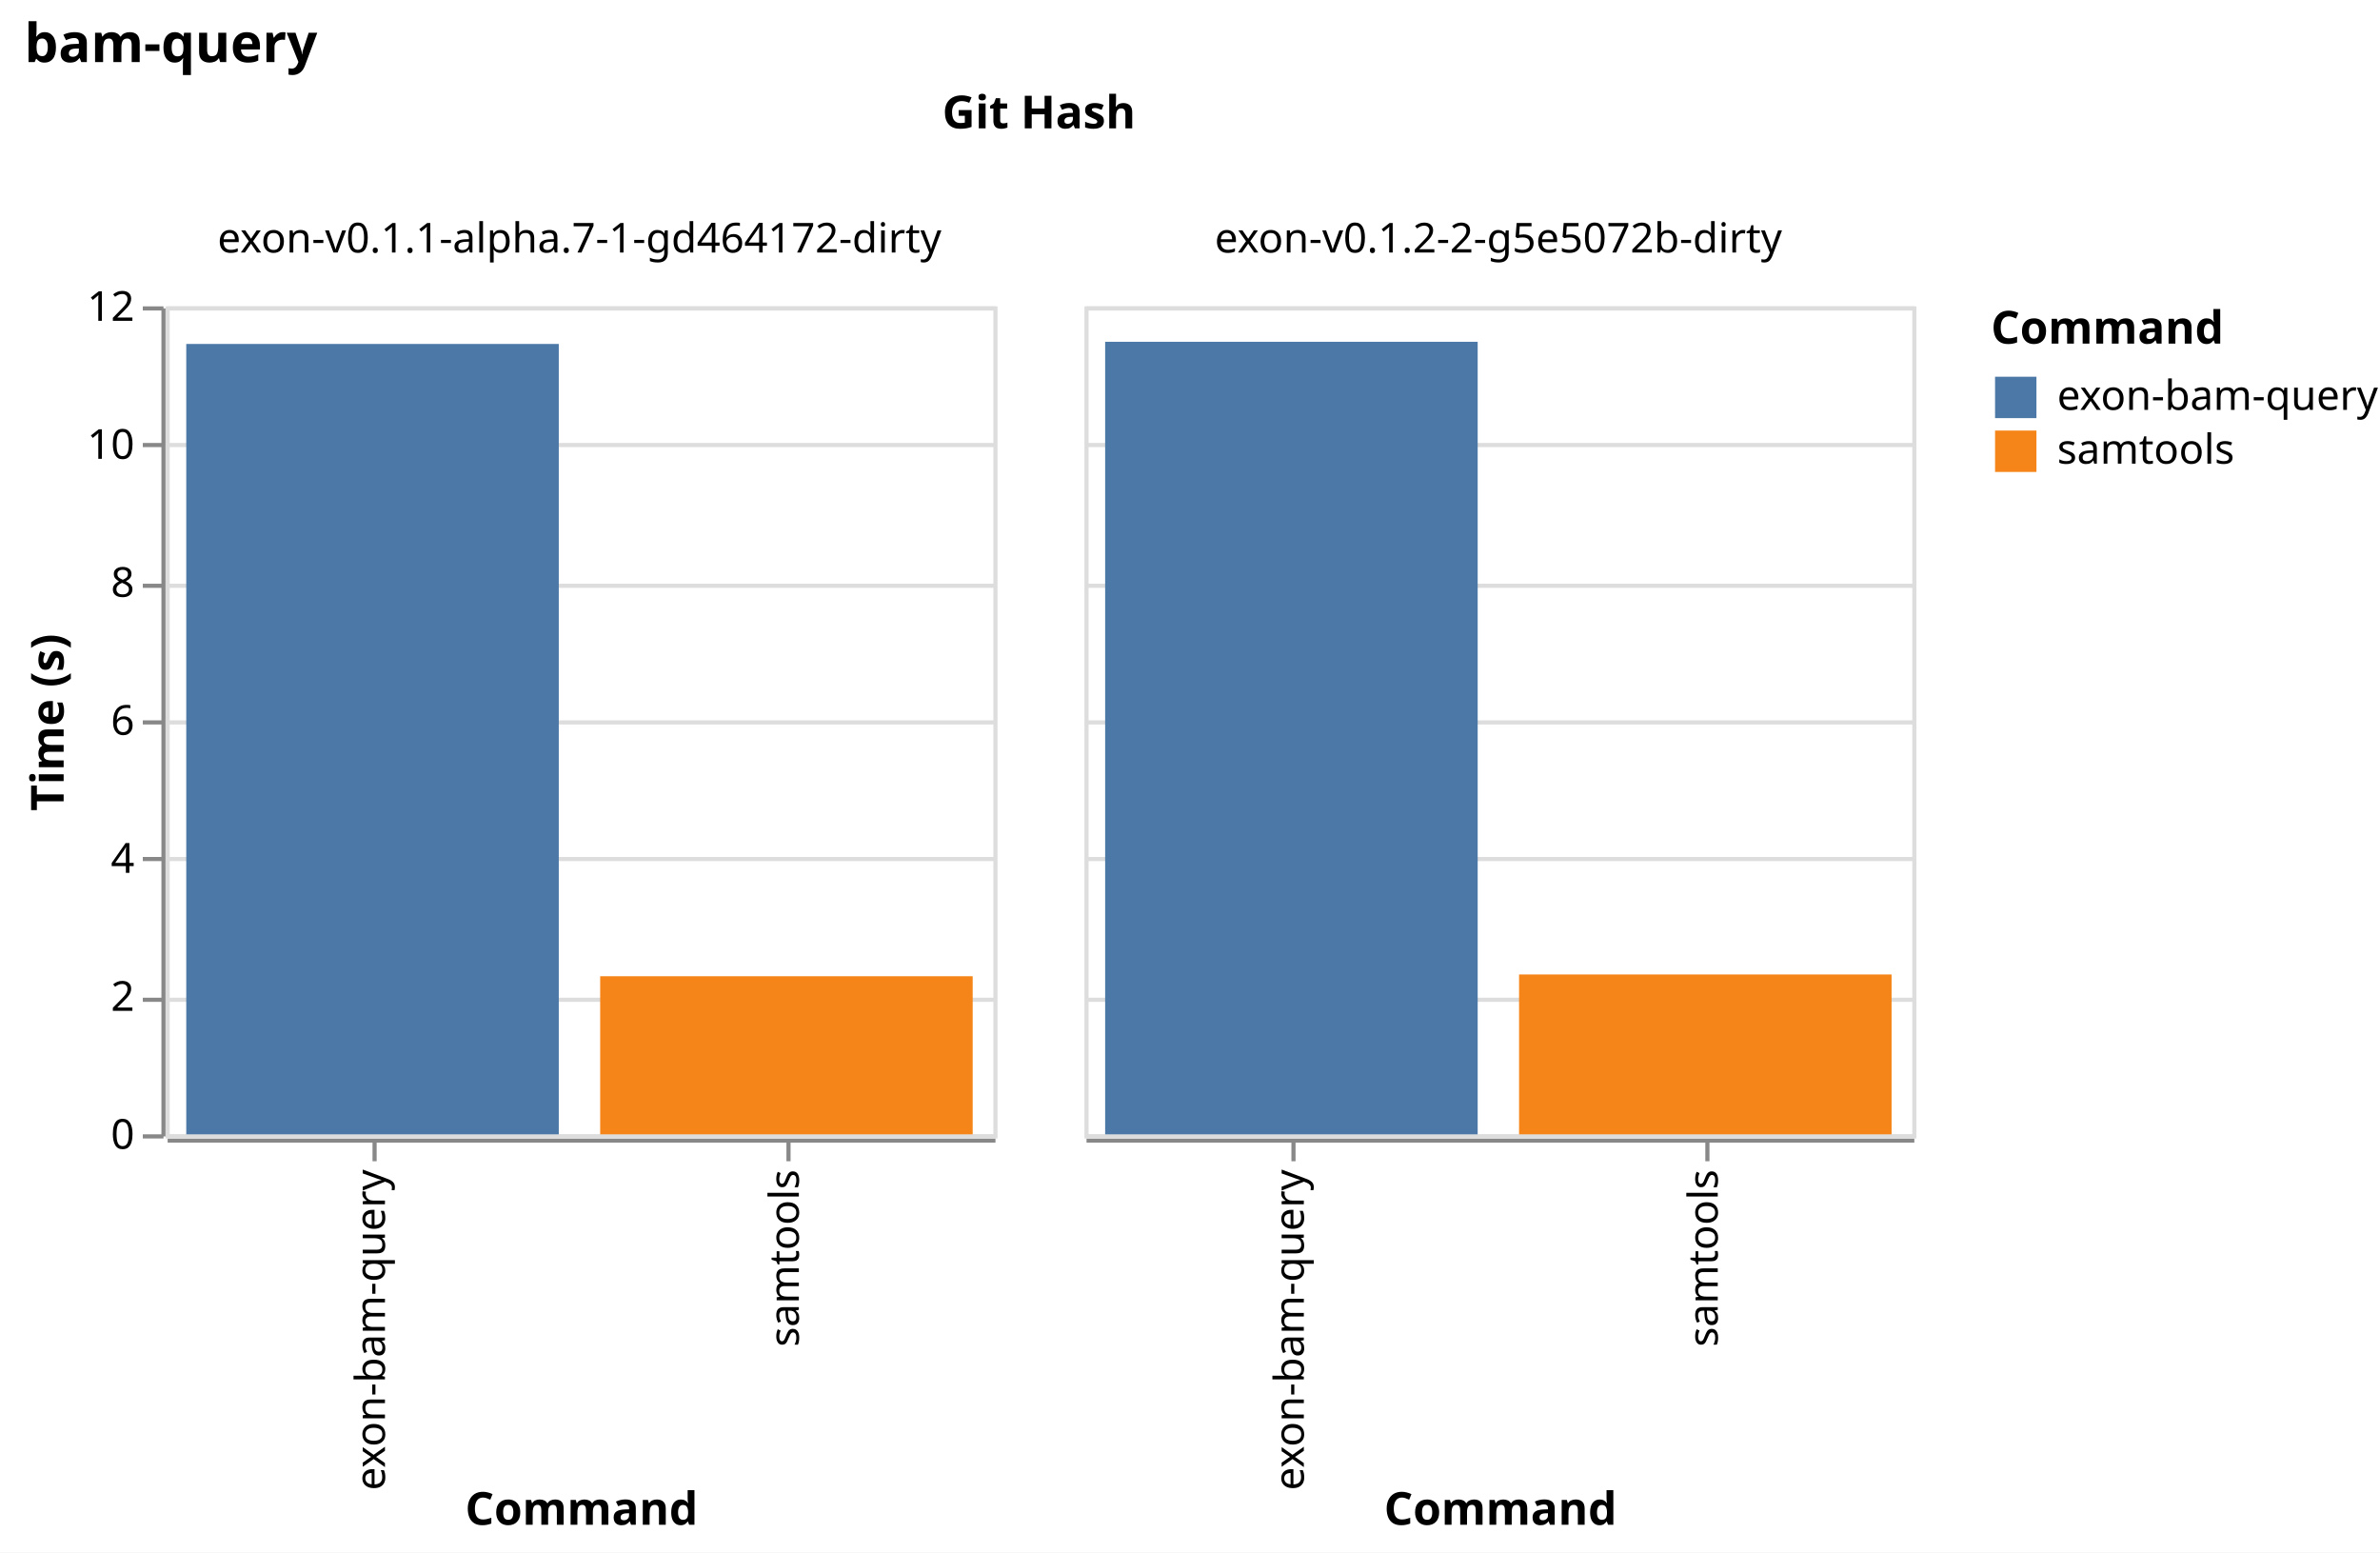
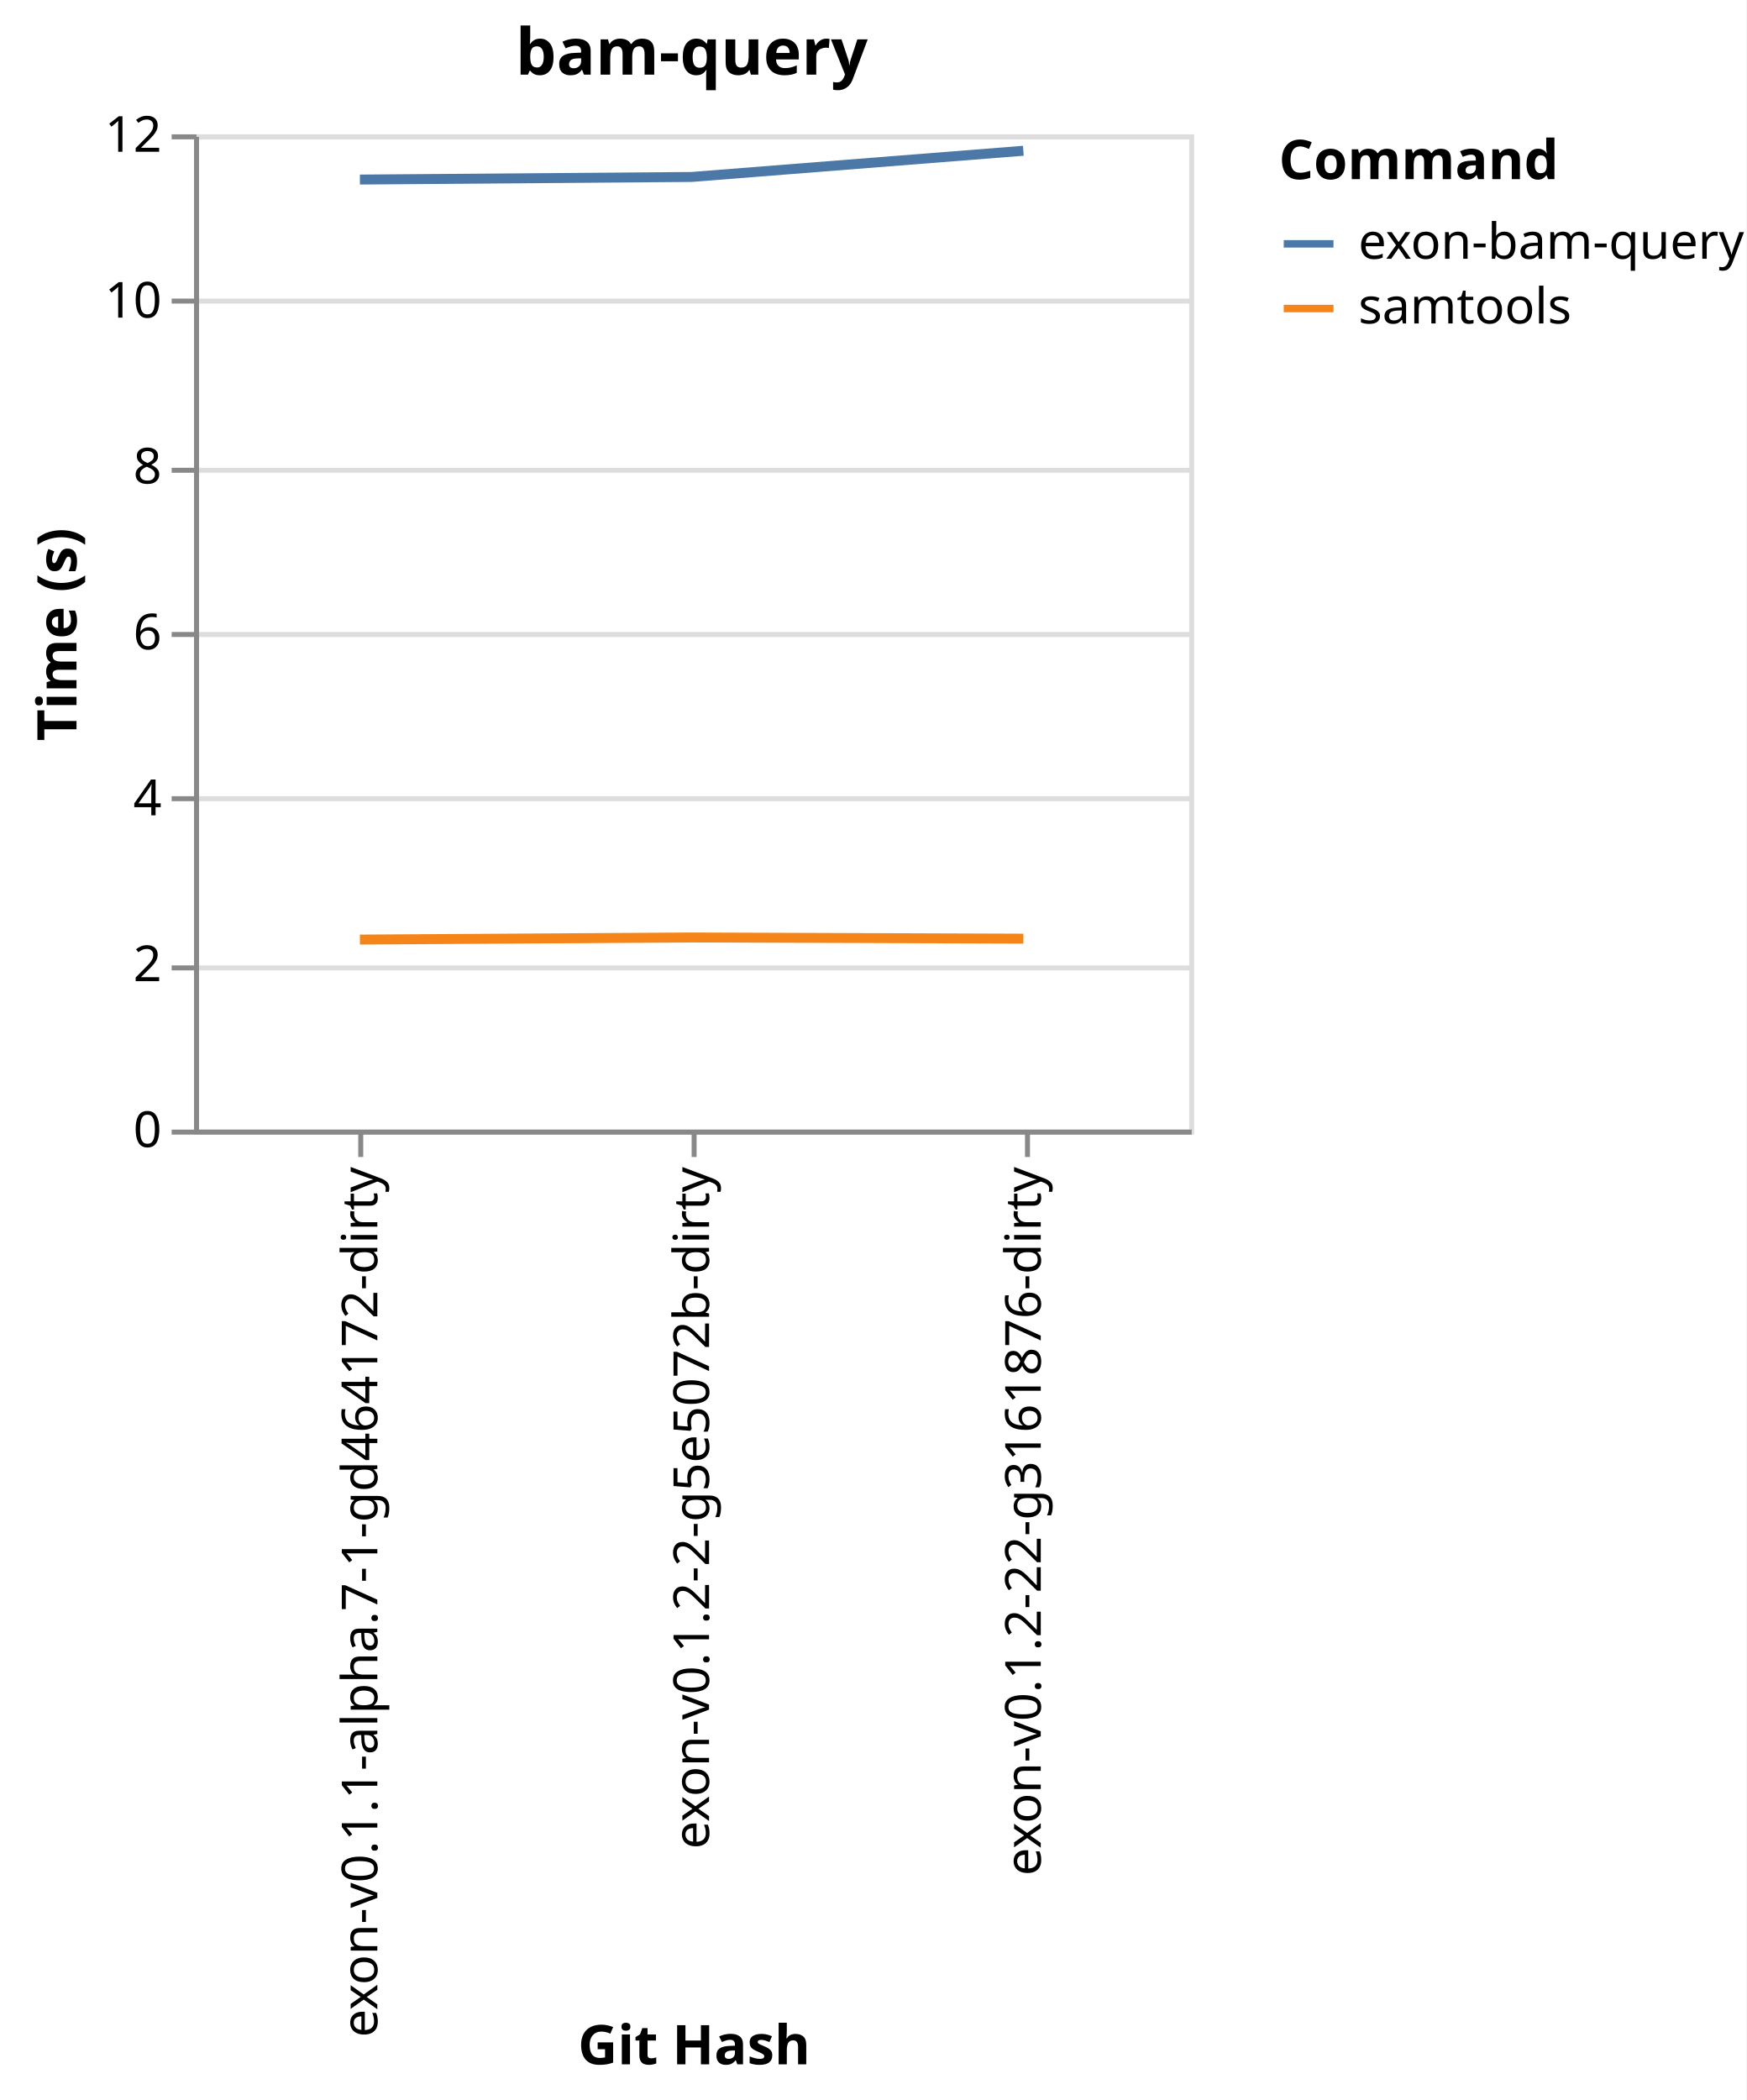
- <svg xmlns="http://www.w3.org/2000/svg" version="1.1" class="marks" width="575" height="375" viewBox="0 0 575 375">
-   <rect width="575" height="375" fill="white" />
-   <g fill="none" stroke-miterlimit="10" transform="translate(40,74)">
+ <svg xmlns="http://www.w3.org/2000/svg" version="1.1" class="marks" width="351" height="422" viewBox="0 0 351 422">
+   <rect width="351" height="422" fill="white" />
+   <g fill="none" stroke-miterlimit="10" transform="translate(39,27)">
    <g class="mark-group role-frame root" role="graphics-object" aria-roledescription="group mark container">
      <g transform="translate(0,0)">
-         <path class="background" aria-hidden="true" d="M0,0h0v0h0Z" />
+         <path class="background" aria-hidden="true" d="M0.5,0.5h200v200h-200Z" stroke="#ddd" />
        <g>
-           <g class="mark-group role-column-title column-title" role="graphics-object" aria-roledescription="group mark container">
-             <g transform="translate(211,-31)">
-               <path class="background" aria-hidden="true" d="M0,0h0v0h0Z" />
+           <g class="mark-group role-axis" aria-hidden="true">
+             <g transform="translate(0.5,0.5)">
+               <path class="background" aria-hidden="true" d="M0,0h0v0h0Z" pointer-events="none" />
              <g>
-                 <g class="mark-group role-title">
-                   <g transform="translate(0,-21)">
-                     <path class="background" aria-hidden="true" d="M0,0h0v0h0Z" pointer-events="none" />
-                     <g>
-                       <g class="mark-text role-title-text" role="graphics-symbol" aria-roledescription="title" aria-label="Title text 'Git Hash'" pointer-events="none">
-                         <text text-anchor="middle" transform="translate(0,9)" font-family="sans-serif" font-size="11px" font-weight="bold" fill="#000" opacity="1">Git Hash</text>
-                       </g>
-                     </g>
-                     <path class="foreground" aria-hidden="true" d="" pointer-events="none" display="none" />
-                   </g>
+                 <g class="mark-rule role-axis-grid" pointer-events="none">
+                   <line transform="translate(0,200)" x2="200" y2="0" stroke="#ddd" stroke-width="1" opacity="1" />
+                   <line transform="translate(0,167)" x2="200" y2="0" stroke="#ddd" stroke-width="1" opacity="1" />
+                   <line transform="translate(0,133)" x2="200" y2="0" stroke="#ddd" stroke-width="1" opacity="1" />
+                   <line transform="translate(0,100)" x2="200" y2="0" stroke="#ddd" stroke-width="1" opacity="1" />
+                   <line transform="translate(0,67)" x2="200" y2="0" stroke="#ddd" stroke-width="1" opacity="1" />
+                   <line transform="translate(0,33)" x2="200" y2="0" stroke="#ddd" stroke-width="1" opacity="1" />
+                   <line transform="translate(0,0)" x2="200" y2="0" stroke="#ddd" stroke-width="1" opacity="1" />
+                 </g>
+               </g>
+               <path class="foreground" aria-hidden="true" d="" pointer-events="none" display="none" />
+             </g>
+           </g>
+           <g class="mark-group role-axis" role="graphics-symbol" aria-roledescription="axis" aria-label="X-axis titled 'Git Hash' for a discrete scale with 3 values: exon-v0.1.1-alpha.7-1-gd464172-dirty, exon-v0.1.2-2-g5e5072b-dirty, exon-v0.1.2-22-g3161876-dirty">
+             <g transform="translate(0.5,200.5)">
+               <path class="background" aria-hidden="true" d="M0,0h0v0h0Z" pointer-events="none" />
+               <g>
+                 <g class="mark-rule role-axis-tick" pointer-events="none">
+                   <line transform="translate(33,0)" x2="0" y2="5" stroke="#888" stroke-width="1" opacity="1" />
+                   <line transform="translate(100,0)" x2="0" y2="5" stroke="#888" stroke-width="1" opacity="1" />
+                   <line transform="translate(167,0)" x2="0" y2="5" stroke="#888" stroke-width="1" opacity="1" />
+                 </g>
+                 <g class="mark-text role-axis-label" pointer-events="none">
+                   <text text-anchor="end" transform="translate(33.33333,7) rotate(270) translate(0,3)" font-family="sans-serif" font-size="10px" fill="#000" opacity="1">exon-v0.1.1-alpha.7-1-gd464172-dirty</text>
+                   <text text-anchor="end" transform="translate(100,7) rotate(270) translate(0,3)" font-family="sans-serif" font-size="10px" fill="#000" opacity="1">exon-v0.1.2-2-g5e5072b-dirty</text>
+                   <text text-anchor="end" transform="translate(166.6667,7) rotate(270) translate(0,3)" font-family="sans-serif" font-size="10px" fill="#000" opacity="1">exon-v0.1.2-22-g3161876-dirty</text>
+                 </g>
+                 <g class="mark-rule role-axis-domain" pointer-events="none">
+                   <line transform="translate(0,0)" x2="200" y2="0" stroke="#888" stroke-width="1" opacity="1" />
+                 </g>
+                 <g class="mark-text role-axis-title" pointer-events="none">
+                   <text text-anchor="middle" transform="translate(100,187.3291)" font-family="sans-serif" font-size="11px" font-weight="bold" fill="#000" opacity="1">Git Hash</text>
+                 </g>
+               </g>
+               <path class="foreground" aria-hidden="true" d="" pointer-events="none" display="none" />
+             </g>
+           </g>
+           <g class="mark-group role-axis" role="graphics-symbol" aria-roledescription="axis" aria-label="Y-axis titled 'Time (s)' for a linear scale with values from 0 to 12">
+             <g transform="translate(0.5,0.5)">
+               <path class="background" aria-hidden="true" d="M0,0h0v0h0Z" pointer-events="none" />
+               <g>
+                 <g class="mark-rule role-axis-tick" pointer-events="none">
+                   <line transform="translate(0,200)" x2="-5" y2="0" stroke="#888" stroke-width="1" opacity="1" />
+                   <line transform="translate(0,167)" x2="-5" y2="0" stroke="#888" stroke-width="1" opacity="1" />
+                   <line transform="translate(0,133)" x2="-5" y2="0" stroke="#888" stroke-width="1" opacity="1" />
+                   <line transform="translate(0,100)" x2="-5" y2="0" stroke="#888" stroke-width="1" opacity="1" />
+                   <line transform="translate(0,67)" x2="-5" y2="0" stroke="#888" stroke-width="1" opacity="1" />
+                   <line transform="translate(0,33)" x2="-5" y2="0" stroke="#888" stroke-width="1" opacity="1" />
+                   <line transform="translate(0,0)" x2="-5" y2="0" stroke="#888" stroke-width="1" opacity="1" />
+                 </g>
+                 <g class="mark-text role-axis-label" pointer-events="none">
+                   <text text-anchor="end" transform="translate(-7,203)" font-family="sans-serif" font-size="10px" fill="#000" opacity="1">0</text>
+                   <text text-anchor="end" transform="translate(-7,169.6667)" font-family="sans-serif" font-size="10px" fill="#000" opacity="1">2</text>
+                   <text text-anchor="end" transform="translate(-7,136.3333)" font-family="sans-serif" font-size="10px" fill="#000" opacity="1">4</text>
+                   <text text-anchor="end" transform="translate(-7,103)" font-family="sans-serif" font-size="10px" fill="#000" opacity="1">6</text>
+                   <text text-anchor="end" transform="translate(-7,69.66667)" font-family="sans-serif" font-size="10px" fill="#000" opacity="1">8</text>
+                   <text text-anchor="end" transform="translate(-7,36.33333)" font-family="sans-serif" font-size="10px" fill="#000" opacity="1">10</text>
+                   <text text-anchor="end" transform="translate(-7,3)" font-family="sans-serif" font-size="10px" fill="#000" opacity="1">12</text>
+                 </g>
+                 <g class="mark-rule role-axis-domain" pointer-events="none">
+                   <line transform="translate(0,200)" x2="0" y2="-200" stroke="#888" stroke-width="1" opacity="1" />
+                 </g>
+                 <g class="mark-text role-axis-title" pointer-events="none">
+                   <text text-anchor="middle" transform="translate(-22.12305,100) rotate(-90) translate(0,-2)" font-family="sans-serif" font-size="11px" font-weight="bold" fill="#000" opacity="1">Time (s)</text>
+                 </g>
+               </g>
+               <path class="foreground" aria-hidden="true" d="" pointer-events="none" display="none" />
+             </g>
+           </g>
+           <g class="mark-group role-scope pathgroup" role="graphics-object" aria-roledescription="group mark container">
+             <g transform="translate(0,0)">
+               <path class="background" aria-hidden="true" d="M0,0h200v200h-200Z" />
+               <g>
+                 <g class="mark-line role-mark marks" role="graphics-object" aria-roledescription="line mark container">
+                   <path aria-label="Git Hash: exon-v0.1.1-alpha.7-1-gd464172-dirty; Time (s): 2.2913321133; Command: samtools" role="graphics-symbol" aria-roledescription="line mark" d="M33.333,161.811L100,161.386L166.667,161.624" stroke="#f58518" stroke-width="2" />
+                 </g>
+               </g>
+               <path class="foreground" aria-hidden="true" d="" display="none" />
+             </g>
+             <g transform="translate(0,0)">
+               <path class="background" aria-hidden="true" d="M0,0h200v200h-200Z" />
+               <g>
+                 <g class="mark-line role-mark marks" role="graphics-object" aria-roledescription="line mark container">
+                   <path aria-label="Git Hash: exon-v0.1.1-alpha.7-1-gd464172-dirty; Time (s): 11.4549903838; Command: exon-bam-query" role="graphics-symbol" aria-roledescription="line mark" d="M33.333,9.083L100,8.56L166.667,3.297" stroke="#4c78a8" stroke-width="2" />
                </g>
              </g>
              <path class="foreground" aria-hidden="true" d="" display="none" />
            </g>
          </g>
-           <g class="mark-group role-row-header row_header" role="graphics-object" aria-roledescription="group mark container">
-             <g transform="translate(-1,0)">
-               <path class="background" aria-hidden="true" d="M0,0h0v200h0Z" />
-               <g>
-                 <g class="mark-group role-axis" role="graphics-symbol" aria-roledescription="axis" aria-label="Y-axis titled 'Time (s)' for a linear scale with values from 0 to 12">
-                   <g transform="translate(0.5,0.5)">
-                     <path class="background" aria-hidden="true" d="M0,0h0v0h0Z" pointer-events="none" />
-                     <g>
-                       <g class="mark-rule role-axis-tick" pointer-events="none">
-                         <line transform="translate(0,200)" x2="-5" y2="0" stroke="#888" stroke-width="1" opacity="1" />
-                         <line transform="translate(0,167)" x2="-5" y2="0" stroke="#888" stroke-width="1" opacity="1" />
-                         <line transform="translate(0,133)" x2="-5" y2="0" stroke="#888" stroke-width="1" opacity="1" />
-                         <line transform="translate(0,100)" x2="-5" y2="0" stroke="#888" stroke-width="1" opacity="1" />
-                         <line transform="translate(0,67)" x2="-5" y2="0" stroke="#888" stroke-width="1" opacity="1" />
-                         <line transform="translate(0,33)" x2="-5" y2="0" stroke="#888" stroke-width="1" opacity="1" />
-                         <line transform="translate(0,0)" x2="-5" y2="0" stroke="#888" stroke-width="1" opacity="1" />
-                       </g>
-                       <g class="mark-text role-axis-label" pointer-events="none">
-                         <text text-anchor="end" transform="translate(-7,203)" font-family="sans-serif" font-size="10px" fill="#000" opacity="1">0</text>
-                         <text text-anchor="end" transform="translate(-7,169.6667)" font-family="sans-serif" font-size="10px" fill="#000" opacity="1">2</text>
-                         <text text-anchor="end" transform="translate(-7,136.3333)" font-family="sans-serif" font-size="10px" fill="#000" opacity="1">4</text>
-                         <text text-anchor="end" transform="translate(-7,103)" font-family="sans-serif" font-size="10px" fill="#000" opacity="1">6</text>
-                         <text text-anchor="end" transform="translate(-7,69.66667)" font-family="sans-serif" font-size="10px" fill="#000" opacity="1">8</text>
-                         <text text-anchor="end" transform="translate(-7,36.33333)" font-family="sans-serif" font-size="10px" fill="#000" opacity="1">10</text>
-                         <text text-anchor="end" transform="translate(-7,3)" font-family="sans-serif" font-size="10px" fill="#000" opacity="1">12</text>
-                       </g>
-                       <g class="mark-rule role-axis-domain" pointer-events="none">
-                         <line transform="translate(0,200)" x2="0" y2="-200" stroke="#888" stroke-width="1" opacity="1" />
-                       </g>
-                       <g class="mark-text role-axis-title" pointer-events="none">
-                         <text text-anchor="middle" transform="translate(-22.12305,100) rotate(-90) translate(0,-2)" font-family="sans-serif" font-size="11px" font-weight="bold" fill="#000" opacity="1">Time (s)</text>
-                       </g>
-                     </g>
-                     <path class="foreground" aria-hidden="true" d="" pointer-events="none" display="none" />
-                   </g>
-                 </g>
-               </g>
-               <path class="foreground" aria-hidden="true" d="" display="none" />
-             </g>
-           </g>
-           <g class="mark-group role-column-header column_header" role="graphics-object" aria-roledescription="group mark container">
-             <g transform="translate(0,-1)">
-               <path class="background" aria-hidden="true" d="M0,0h200v0h-200Z" />
-               <g>
-                 <g class="mark-group role-title">
-                   <g transform="translate(100,-20)">
-                     <path class="background" aria-hidden="true" d="M0,0h0v0h0Z" pointer-events="none" />
-                     <g>
-                       <g class="mark-text role-title-text" role="graphics-symbol" aria-roledescription="title" aria-label="Title text 'exon-v0.1.1-alpha.7-1-gd464172-dirty'" pointer-events="none">
-                         <text text-anchor="middle" transform="translate(0,8)" font-family="sans-serif" font-size="10px" fill="#000" opacity="1">exon-v0.1.1-alpha.7-1-gd464172-dirty</text>
-                       </g>
-                     </g>
-                     <path class="foreground" aria-hidden="true" d="" pointer-events="none" display="none" />
-                   </g>
-                 </g>
-               </g>
-               <path class="foreground" aria-hidden="true" d="" display="none" />
-             </g>
-             <g transform="translate(222,-1)">
-               <path class="background" aria-hidden="true" d="M0,0h200v0h-200Z" />
-               <g>
-                 <g class="mark-group role-title">
-                   <g transform="translate(100,-20)">
-                     <path class="background" aria-hidden="true" d="M0,0h0v0h0Z" pointer-events="none" />
-                     <g>
-                       <g class="mark-text role-title-text" role="graphics-symbol" aria-roledescription="title" aria-label="Title text 'exon-v0.1.2-2-g5e5072b-dirty'" pointer-events="none">
-                         <text text-anchor="middle" transform="translate(0,8)" font-family="sans-serif" font-size="10px" fill="#000" opacity="1">exon-v0.1.2-2-g5e5072b-dirty</text>
-                       </g>
-                     </g>
-                     <path class="foreground" aria-hidden="true" d="" pointer-events="none" display="none" />
-                   </g>
-                 </g>
-               </g>
-               <path class="foreground" aria-hidden="true" d="" display="none" />
-             </g>
-           </g>
-           <g class="mark-group role-column-footer column_footer" role="graphics-object" aria-roledescription="group mark container">
-             <g transform="translate(0,201)">
-               <path class="background" aria-hidden="true" d="M0,0h200v0h-200Z" />
-               <g>
-                 <g class="mark-group role-axis" role="graphics-symbol" aria-roledescription="axis" aria-label="X-axis titled 'Command' for a discrete scale with 2 values: exon-bam-query, samtools">
-                   <g transform="translate(0.5,0.5)">
-                     <path class="background" aria-hidden="true" d="M0,0h0v0h0Z" pointer-events="none" />
-                     <g>
-                       <g class="mark-rule role-axis-tick" pointer-events="none">
-                         <line transform="translate(50,0)" x2="0" y2="5" stroke="#888" stroke-width="1" opacity="1" />
-                         <line transform="translate(150,0)" x2="0" y2="5" stroke="#888" stroke-width="1" opacity="1" />
-                       </g>
-                       <g class="mark-text role-axis-label" pointer-events="none">
-                         <text text-anchor="end" transform="translate(49.5,7) rotate(270) translate(0,3)" font-family="sans-serif" font-size="10px" fill="#000" opacity="1">exon-bam-query</text>
-                         <text text-anchor="end" transform="translate(149.5,7) rotate(270) translate(0,3)" font-family="sans-serif" font-size="10px" fill="#000" opacity="1">samtools</text>
-                       </g>
-                       <g class="mark-rule role-axis-domain" pointer-events="none">
-                         <line transform="translate(0,0)" x2="200" y2="0" stroke="#888" stroke-width="1" opacity="1" />
-                       </g>
-                       <g class="mark-text role-axis-title" pointer-events="none">
-                         <text text-anchor="middle" transform="translate(100,92.8125)" font-family="sans-serif" font-size="11px" font-weight="bold" fill="#000" opacity="1">Command</text>
-                       </g>
-                     </g>
-                     <path class="foreground" aria-hidden="true" d="" pointer-events="none" display="none" />
-                   </g>
-                 </g>
-               </g>
-               <path class="foreground" aria-hidden="true" d="" display="none" />
-             </g>
-             <g transform="translate(222,201)">
-               <path class="background" aria-hidden="true" d="M0,0h200v0h-200Z" />
-               <g>
-                 <g class="mark-group role-axis" role="graphics-symbol" aria-roledescription="axis" aria-label="X-axis titled 'Command' for a discrete scale with 2 values: exon-bam-query, samtools">
-                   <g transform="translate(0.5,0.5)">
-                     <path class="background" aria-hidden="true" d="M0,0h0v0h0Z" pointer-events="none" />
-                     <g>
-                       <g class="mark-rule role-axis-tick" pointer-events="none">
-                         <line transform="translate(50,0)" x2="0" y2="5" stroke="#888" stroke-width="1" opacity="1" />
-                         <line transform="translate(150,0)" x2="0" y2="5" stroke="#888" stroke-width="1" opacity="1" />
-                       </g>
-                       <g class="mark-text role-axis-label" pointer-events="none">
-                         <text text-anchor="end" transform="translate(49.5,7) rotate(270) translate(0,3)" font-family="sans-serif" font-size="10px" fill="#000" opacity="1">exon-bam-query</text>
-                         <text text-anchor="end" transform="translate(149.5,7) rotate(270) translate(0,3)" font-family="sans-serif" font-size="10px" fill="#000" opacity="1">samtools</text>
-                       </g>
-                       <g class="mark-rule role-axis-domain" pointer-events="none">
-                         <line transform="translate(0,0)" x2="200" y2="0" stroke="#888" stroke-width="1" opacity="1" />
-                       </g>
-                       <g class="mark-text role-axis-title" pointer-events="none">
-                         <text text-anchor="middle" transform="translate(100,92.8125)" font-family="sans-serif" font-size="11px" font-weight="bold" fill="#000" opacity="1">Command</text>
-                       </g>
-                     </g>
-                     <path class="foreground" aria-hidden="true" d="" pointer-events="none" display="none" />
-                   </g>
-                 </g>
-               </g>
-               <path class="foreground" aria-hidden="true" d="" display="none" />
-             </g>
-           </g>
-           <g class="mark-group role-scope cell" role="graphics-object" aria-roledescription="group mark container">
-             <g transform="translate(0,0)">
-               <path class="background" aria-hidden="true" d="M0.5,0.5h200v200h-200Z" stroke="#ddd" />
-               <g>
-                 <g class="mark-group role-axis" aria-hidden="true">
-                   <g transform="translate(0.5,0.5)">
-                     <path class="background" aria-hidden="true" d="M0,0h0v0h0Z" pointer-events="none" />
-                     <g>
-                       <g class="mark-rule role-axis-grid" pointer-events="none">
-                         <line transform="translate(0,200)" x2="200" y2="0" stroke="#ddd" stroke-width="1" opacity="1" />
-                         <line transform="translate(0,167)" x2="200" y2="0" stroke="#ddd" stroke-width="1" opacity="1" />
-                         <line transform="translate(0,133)" x2="200" y2="0" stroke="#ddd" stroke-width="1" opacity="1" />
-                         <line transform="translate(0,100)" x2="200" y2="0" stroke="#ddd" stroke-width="1" opacity="1" />
-                         <line transform="translate(0,67)" x2="200" y2="0" stroke="#ddd" stroke-width="1" opacity="1" />
-                         <line transform="translate(0,33)" x2="200" y2="0" stroke="#ddd" stroke-width="1" opacity="1" />
-                         <line transform="translate(0,0)" x2="200" y2="0" stroke="#ddd" stroke-width="1" opacity="1" />
-                       </g>
-                     </g>
-                     <path class="foreground" aria-hidden="true" d="" pointer-events="none" display="none" />
-                   </g>
-                 </g>
-                 <g class="mark-rect role-mark child_marks" role="graphics-object" aria-roledescription="rect mark container">
-                   <path aria-label="Command: samtools; Time (s): 2.2913321133" role="graphics-symbol" aria-roledescription="bar" d="M105,161.811h90v38.189h-90Z" fill="#f58518" />
-                   <path aria-label="Command: exon-bam-query; Time (s): 11.4549903838" role="graphics-symbol" aria-roledescription="bar" d="M5,9.083h90v190.917h-90Z" fill="#4c78a8" />
-                 </g>
-               </g>
-               <path class="foreground" aria-hidden="true" d="" display="none" />
-             </g>
-             <g transform="translate(222,0)">
-               <path class="background" aria-hidden="true" d="M0.5,0.5h200v200h-200Z" stroke="#ddd" />
-               <g>
-                 <g class="mark-group role-axis" aria-hidden="true">
-                   <g transform="translate(0.5,0.5)">
-                     <path class="background" aria-hidden="true" d="M0,0h0v0h0Z" pointer-events="none" />
-                     <g>
-                       <g class="mark-rule role-axis-grid" pointer-events="none">
-                         <line transform="translate(0,200)" x2="200" y2="0" stroke="#ddd" stroke-width="1" opacity="1" />
-                         <line transform="translate(0,167)" x2="200" y2="0" stroke="#ddd" stroke-width="1" opacity="1" />
-                         <line transform="translate(0,133)" x2="200" y2="0" stroke="#ddd" stroke-width="1" opacity="1" />
-                         <line transform="translate(0,100)" x2="200" y2="0" stroke="#ddd" stroke-width="1" opacity="1" />
-                         <line transform="translate(0,67)" x2="200" y2="0" stroke="#ddd" stroke-width="1" opacity="1" />
-                         <line transform="translate(0,33)" x2="200" y2="0" stroke="#ddd" stroke-width="1" opacity="1" />
-                         <line transform="translate(0,0)" x2="200" y2="0" stroke="#ddd" stroke-width="1" opacity="1" />
-                       </g>
-                     </g>
-                     <path class="foreground" aria-hidden="true" d="" pointer-events="none" display="none" />
-                   </g>
-                 </g>
-                 <g class="mark-rect role-mark child_marks" role="graphics-object" aria-roledescription="rect mark container">
-                   <path aria-label="Command: samtools; Time (s): 2.31683352396" role="graphics-symbol" aria-roledescription="bar" d="M105,161.386h90v38.614h-90Z" fill="#f58518" />
-                   <path aria-label="Command: exon-bam-query; Time (s): 11.486424441" role="graphics-symbol" aria-roledescription="bar" d="M5,8.56h90v191.44h-90Z" fill="#4c78a8" />
-                 </g>
-               </g>
-               <path class="foreground" aria-hidden="true" d="" display="none" />
-             </g>
-           </g>
-           <g class="mark-group role-legend" role="graphics-symbol" aria-roledescription="legend" aria-label="Symbol legend titled 'Command' for fill color with 2 values: exon-bam-query, samtools">
-             <g transform="translate(441,0)">
+           <g class="mark-group role-legend" role="graphics-symbol" aria-roledescription="legend" aria-label="Symbol legend titled 'Command' for stroke color with 2 values: exon-bam-query, samtools">
+             <g transform="translate(218,0)">
              <path class="background" aria-hidden="true" d="M0,0h89v40h-89Z" pointer-events="none" />
              <g>
                <g class="mark-group role-legend-entry">
                  <g transform="translate(0,16)">
                    <path class="background" aria-hidden="true" d="M0,0h0v0h0Z" pointer-events="none" />
                    <g>
                      <g class="mark-group role-scope" role="graphics-object" aria-roledescription="group mark container">
                        <g transform="translate(0,0)">
                          <path class="background" aria-hidden="true" d="M0,0h88.812v11h-88.812Z" pointer-events="none" opacity="1" />
                          <g>
                            <g class="mark-symbol role-legend-symbol" pointer-events="none">
-                               <path transform="translate(6,6)" d="M-5,-5h10v10h-10Z" fill="#4c78a8" stroke-width="1.5" opacity="1" />
+                               <path transform="translate(6,6)" d="M-5,0L5,0" stroke="#4c78a8" stroke-width="1.5" opacity="1" />
                            </g>
                            <g class="mark-text role-legend-label" pointer-events="none">
                              <text text-anchor="start" transform="translate(16,9)" font-family="sans-serif" font-size="10px" fill="#000" opacity="1">exon-bam-query</text>
                            </g>
                          </g>
                          <path class="foreground" aria-hidden="true" d="" pointer-events="none" display="none" />
                        </g>
                        <g transform="translate(0,13)">
                          <path class="background" aria-hidden="true" d="M0,0h88.812v11h-88.812Z" pointer-events="none" opacity="1" />
                          <g>
                            <g class="mark-symbol role-legend-symbol" pointer-events="none">
-                               <path transform="translate(6,6)" d="M-5,-5h10v10h-10Z" fill="#f58518" stroke-width="1.5" opacity="1" />
+                               <path transform="translate(6,6)" d="M-5,0L5,0" stroke="#f58518" stroke-width="1.5" opacity="1" />
                            </g>
                            <g class="mark-text role-legend-label" pointer-events="none">
                              <text text-anchor="start" transform="translate(16,9)" font-family="sans-serif" font-size="10px" fill="#000" opacity="1">samtools</text>
                            </g>
                          </g>
                          <path class="foreground" aria-hidden="true" d="" pointer-events="none" display="none" />
                        </g>
                      </g>
                    </g>
                    <path class="foreground" aria-hidden="true" d="" pointer-events="none" display="none" />
                  </g>
                </g>
                <g class="mark-text role-legend-title" pointer-events="none">
                  <text text-anchor="start" transform="translate(0,9)" font-family="sans-serif" font-size="11px" font-weight="bold" fill="#000" opacity="1">Command</text>
                </g>
              </g>
              <path class="foreground" aria-hidden="true" d="" pointer-events="none" display="none" />
            </g>
          </g>
          <g class="mark-group role-title">
-             <g transform="translate(-34.12305,-69)">
+             <g transform="translate(100,-22)">
              <path class="background" aria-hidden="true" d="M0,0h0v0h0Z" pointer-events="none" />
              <g>
                <g class="mark-text role-title-text" role="graphics-symbol" aria-roledescription="title" aria-label="Title text 'bam-query'" pointer-events="none">
-                   <text text-anchor="start" transform="translate(0,10)" font-family="sans-serif" font-size="13px" font-weight="bold" fill="#000" opacity="1">bam-query</text>
+                   <text text-anchor="middle" transform="translate(0,10)" font-family="sans-serif" font-size="13px" font-weight="bold" fill="#000" opacity="1">bam-query</text>
                </g>
              </g>
              <path class="foreground" aria-hidden="true" d="" pointer-events="none" display="none" />
            </g>
          </g>
        </g>
        <path class="foreground" aria-hidden="true" d="" display="none" />
      </g>
    </g>
  </g>
</svg>
